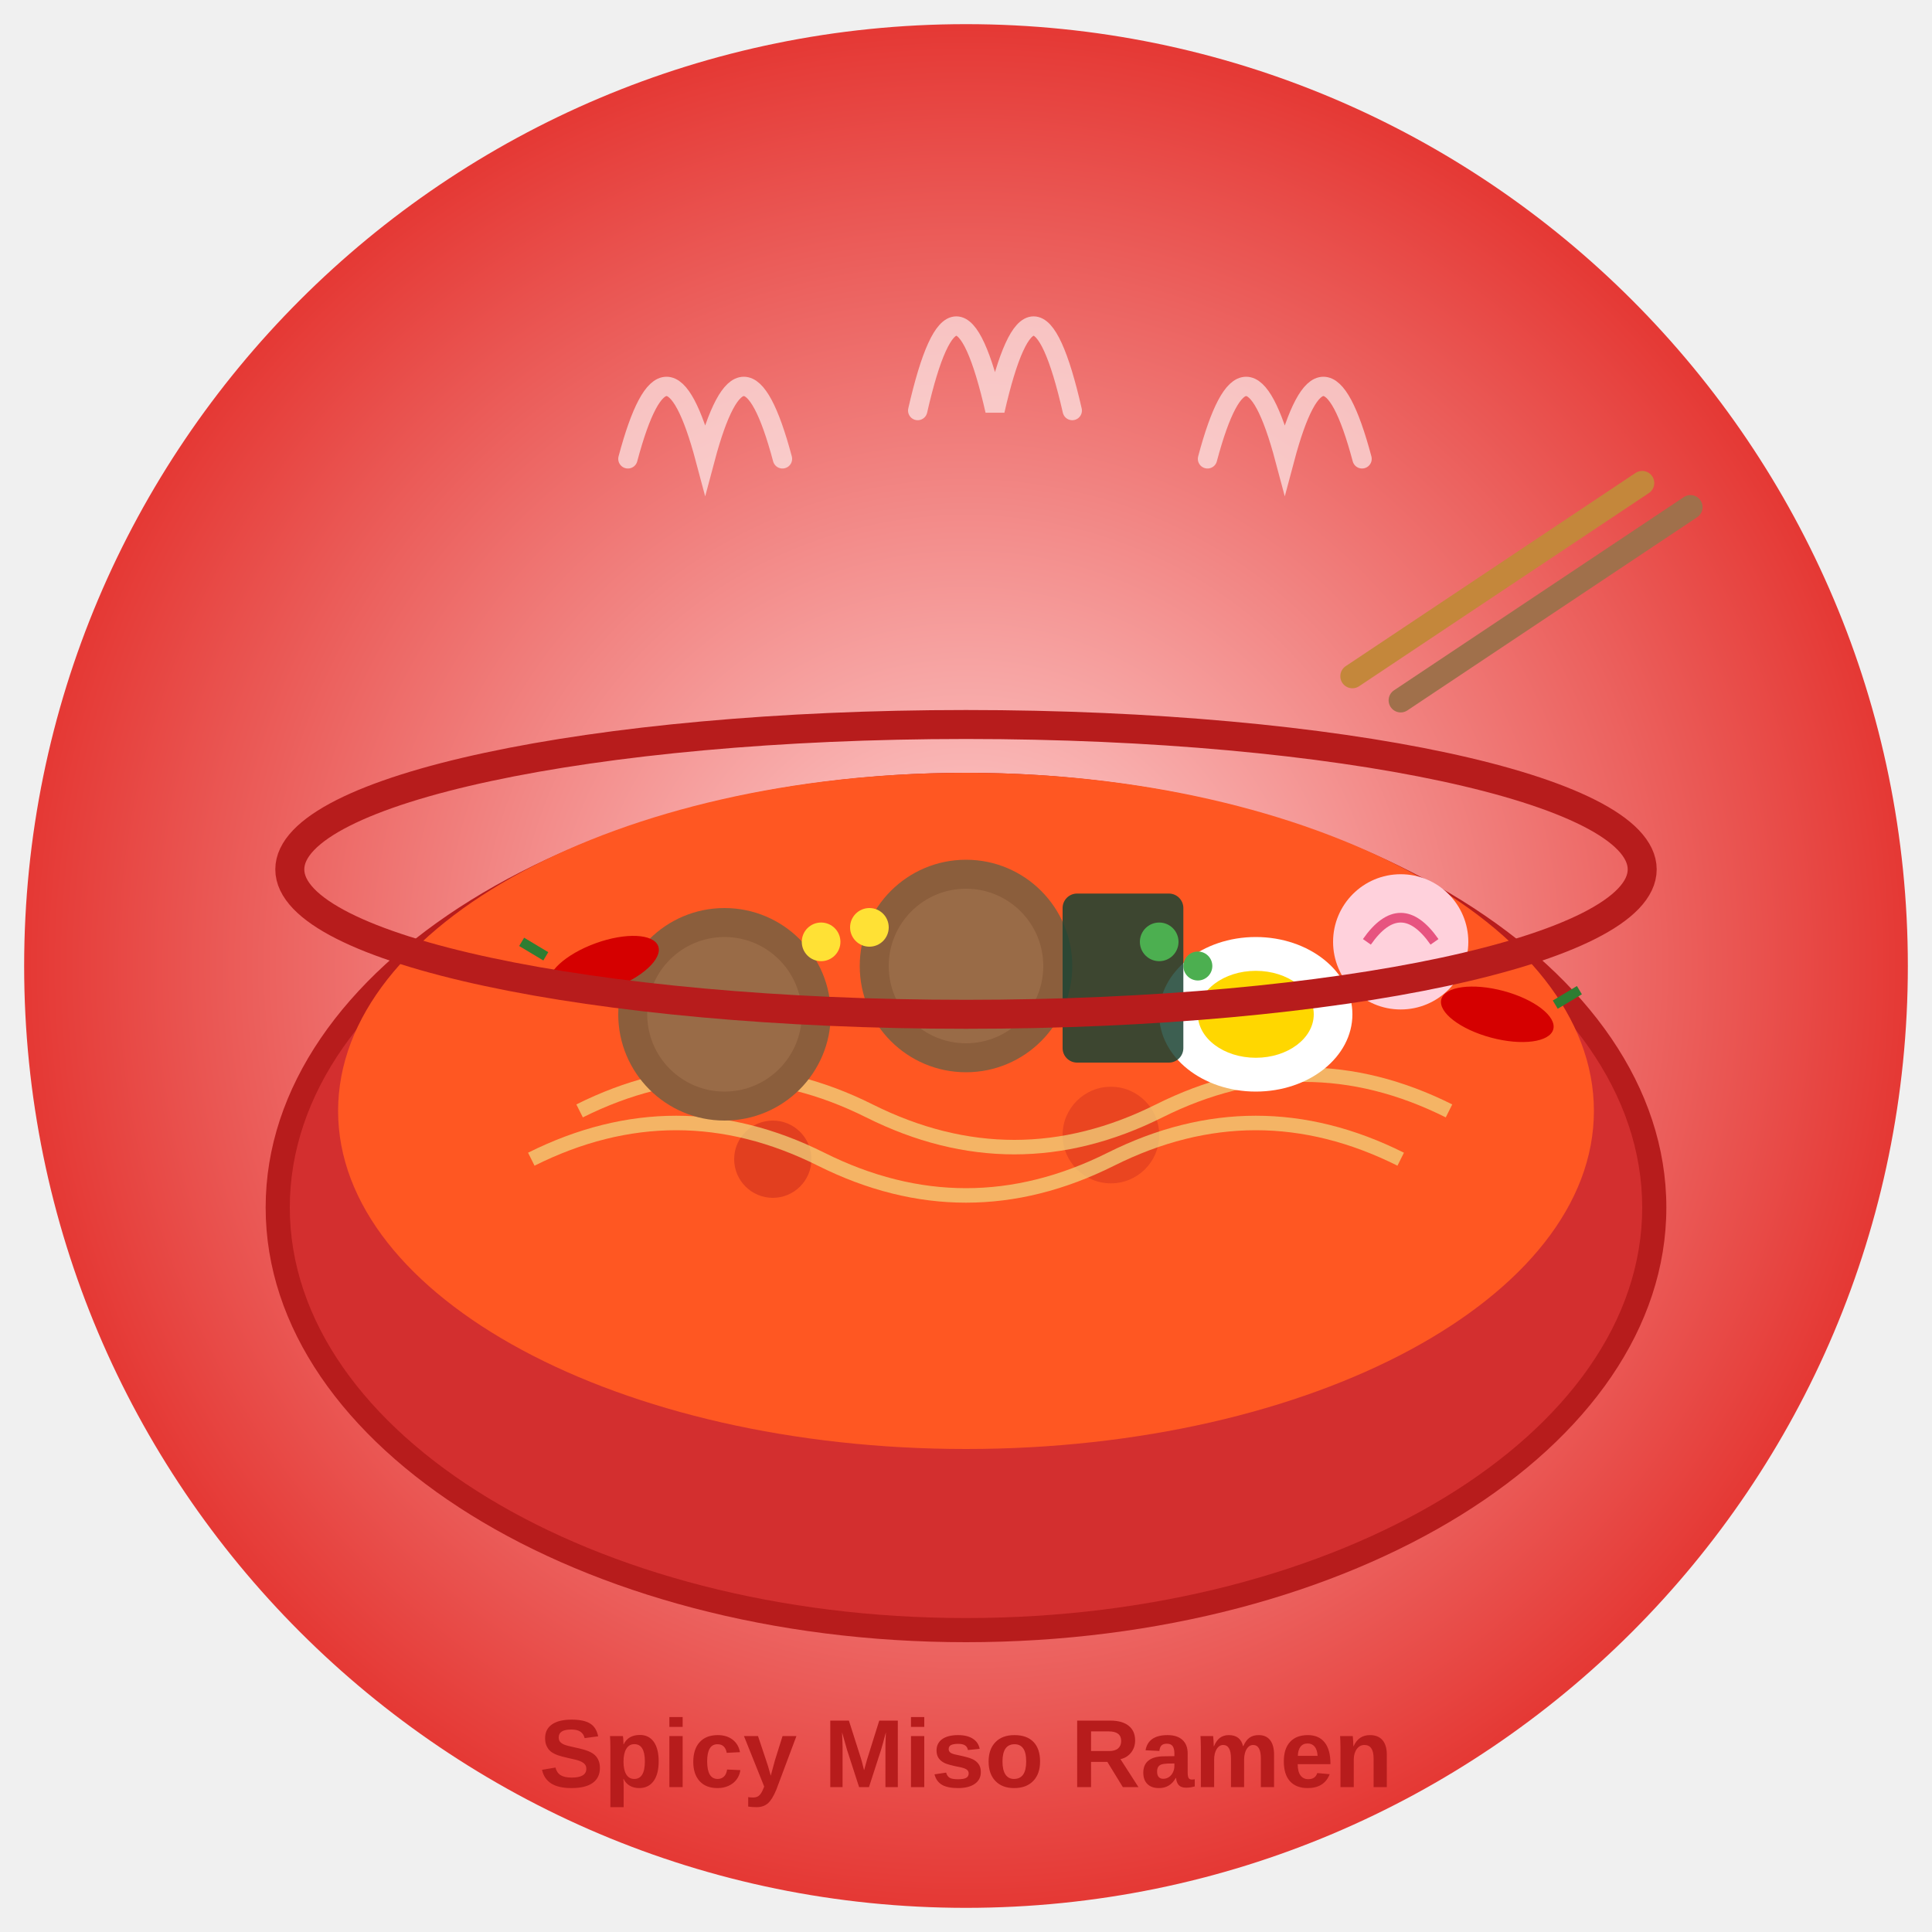
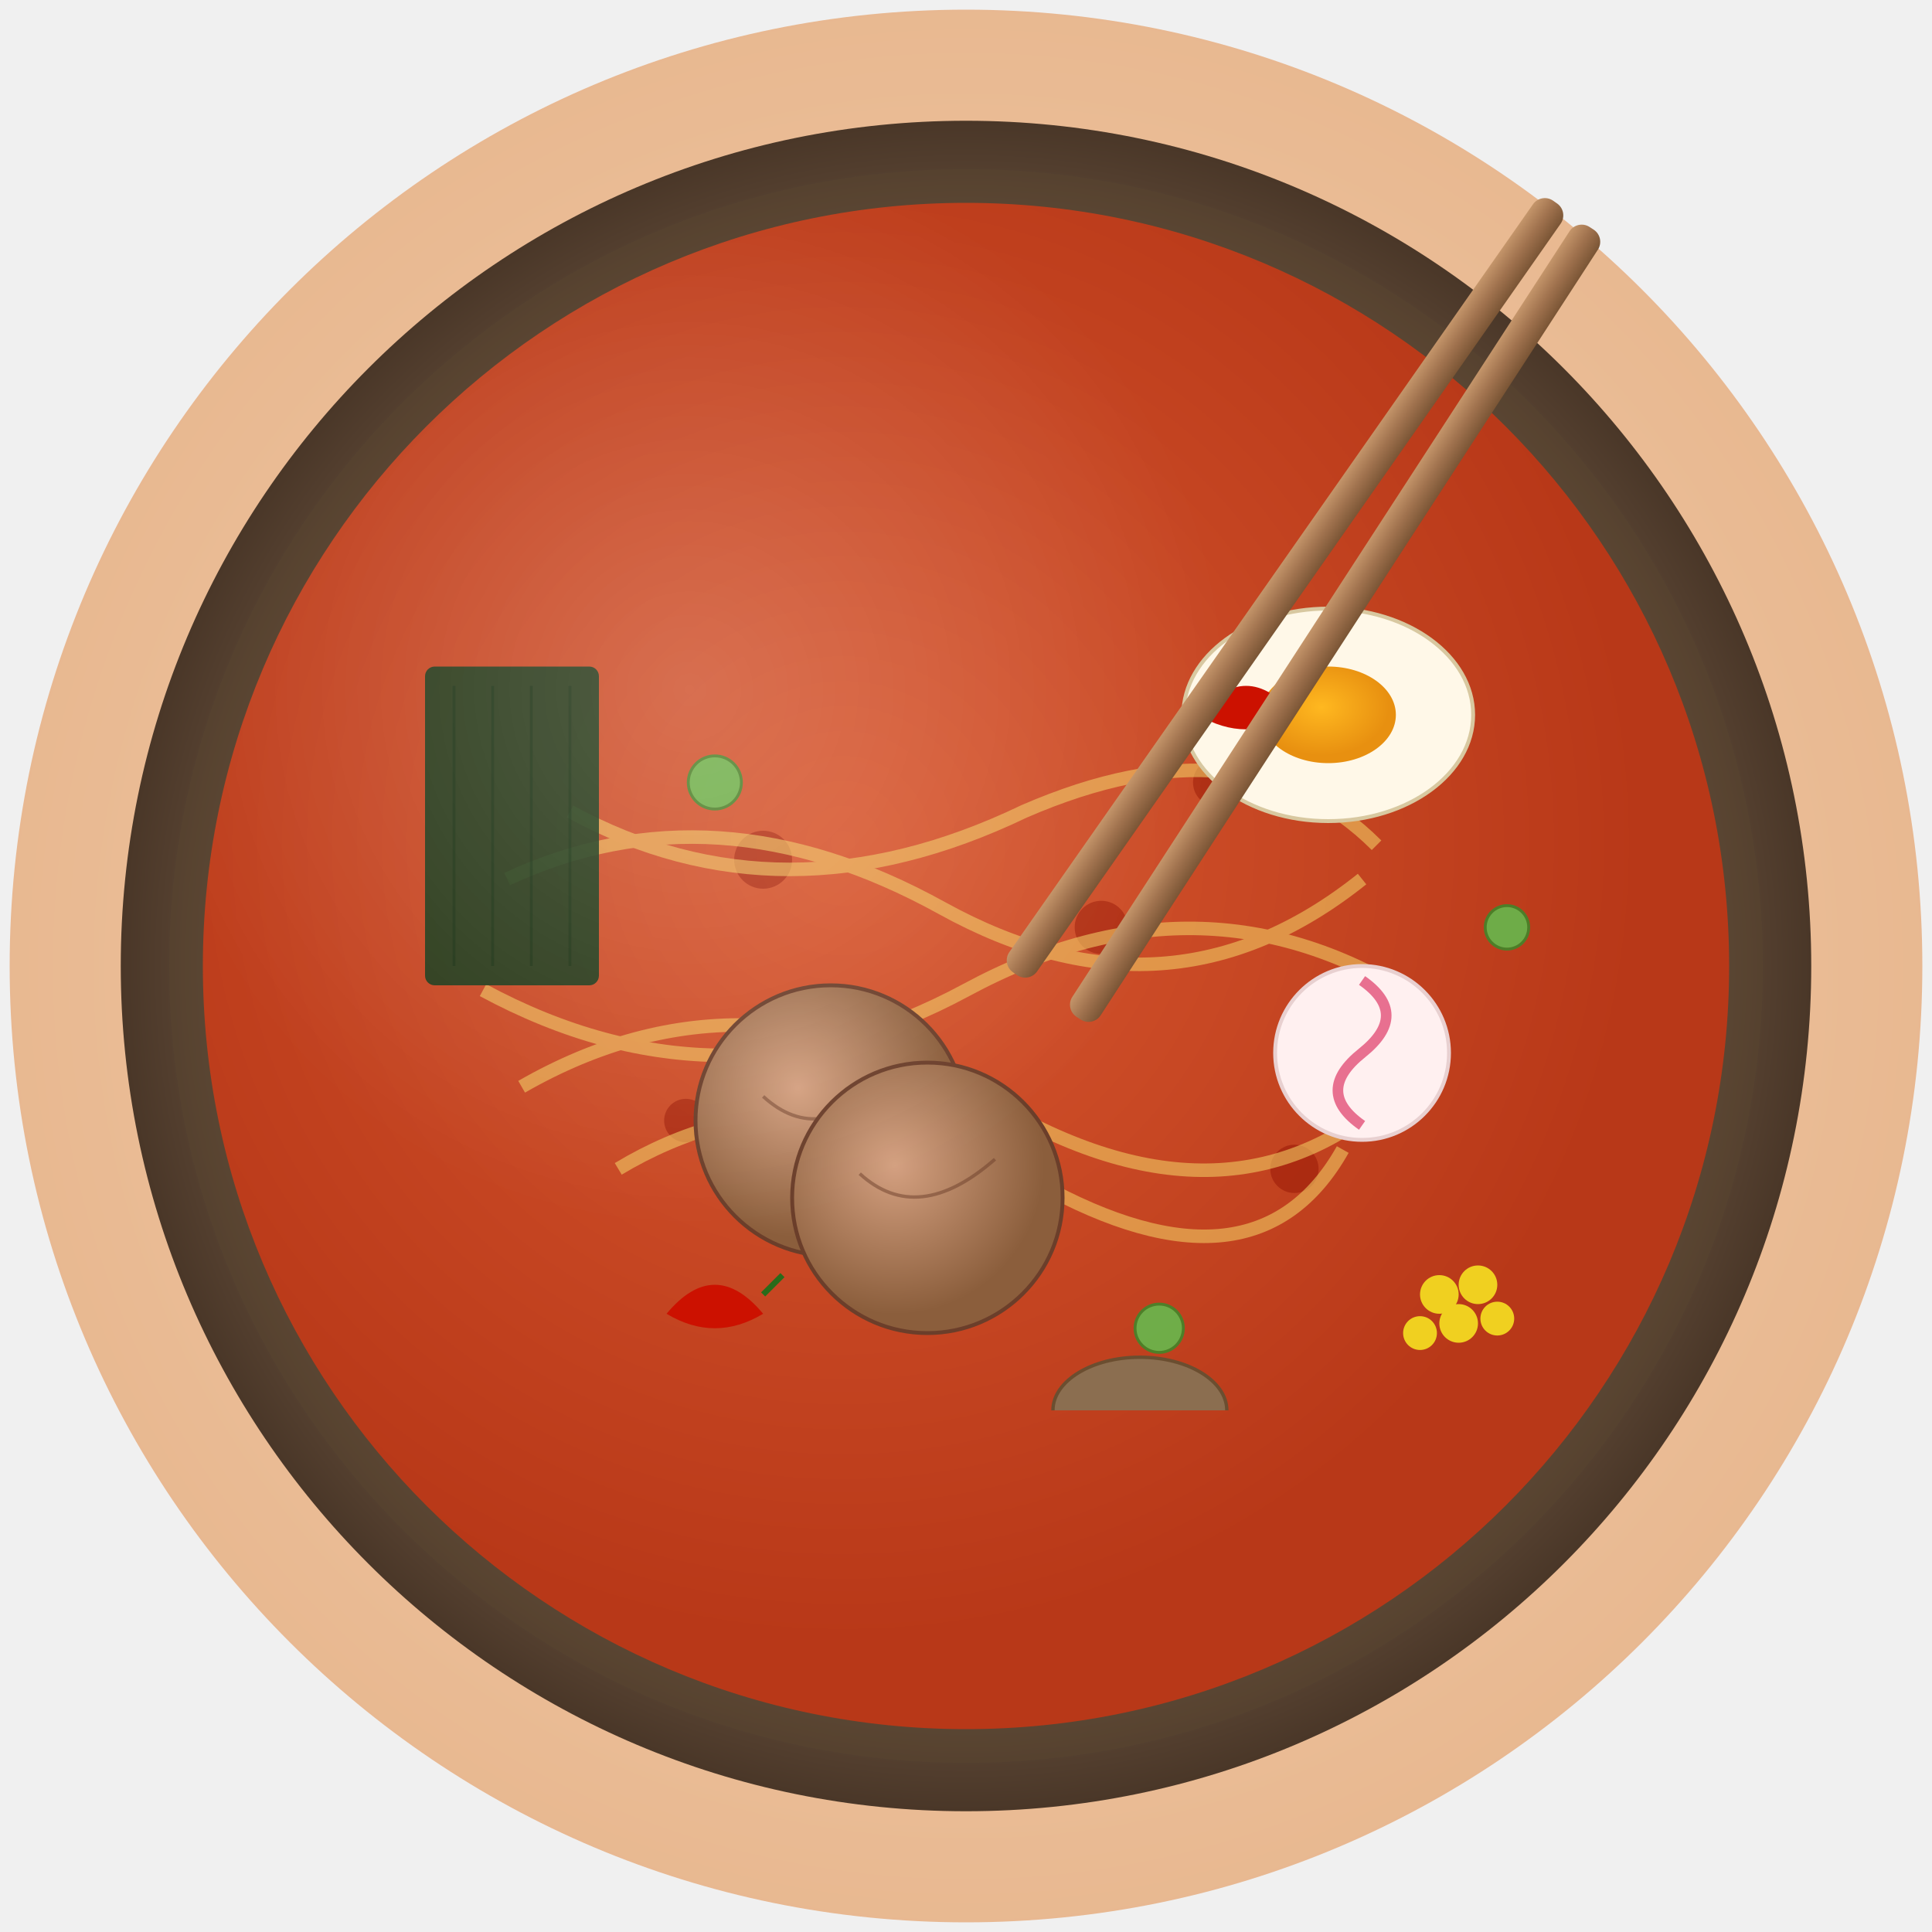
<svg xmlns="http://www.w3.org/2000/svg" viewBox="0 0 400 400">
  <defs>
-     <radialGradient id="bg" cx="50%" cy="50%" r="50%">
-       <stop offset="0%" stop-color="#FFD6D6" />
-       <stop offset="100%" stop-color="#E53935" />
+     <radialGradient id="a" cx="50%" cy="50%" r="50%">
+       <stop offset="0%" stop-color="#F5D0B0" />
+       <stop offset="100%" stop-color="#E8B890" />
+     </radialGradient>
+     <radialGradient id="b" cx="50%" cy="50%" r="50%">
+       <stop offset="0%" stop-color="#8B7355" />
+       <stop offset="80%" stop-color="#6B5340" />
+       <stop offset="100%" stop-color="#4A3728" />
+     </radialGradient>
+     <radialGradient id="c" cx="42%" cy="42%" r="52%">
+       <stop offset="0%" stop-color="#D85830" />
+       <stop offset="100%" stop-color="#B83818" />
+     </radialGradient>
+     <radialGradient id="d" cx="32%" cy="32%" r="35%">
+       <stop offset="0%" stop-color="#fff" stop-opacity=".18" />
+       <stop offset="100%" stop-color="#fff" stop-opacity="0" />
+     </radialGradient>
+     <linearGradient id="e" x1="0" y1="0" x2="1" y2="0">
+       <stop offset="0%" stop-color="#C4956A" />
+       <stop offset="50%" stop-color="#A0724E" />
+       <stop offset="100%" stop-color="#7A5535" />
+     </linearGradient>
+     <radialGradient id="f" cx="45%" cy="42%" r="50%">
+       <stop offset="0%" stop-color="#FFB820" />
+       <stop offset="100%" stop-color="#E89010" />
+     </radialGradient>
+     <radialGradient id="g" cx="38%" cy="38%" r="55%">
+       <stop offset="0%" stop-color="#D4A080" />
+       <stop offset="100%" stop-color="#8B5E3C" />
    </radialGradient>
  </defs>
-   <circle cx="200" cy="200" r="195" fill="url(#bg)" />
-   <g opacity="0.6">
-     <path d="M130,95 Q138,65 146,95 Q154,65 162,95" fill="none" stroke="#fff" stroke-width="4" stroke-linecap="round">
-       <animateTransform attributeName="transform" type="translate" values="0,0;-5,-20;0,0" dur="1.5s" repeatCount="indefinite" />
-     </path>
-     <path d="M190,85 Q198,50 206,85 Q214,50 222,85" fill="none" stroke="#fff" stroke-width="4" stroke-linecap="round">
-       <animateTransform attributeName="transform" type="translate" values="0,0;0,-22;0,0" dur="1.8s" repeatCount="indefinite" />
-     </path>
-     <path d="M250,95 Q258,65 266,95 Q274,65 282,95" fill="none" stroke="#fff" stroke-width="4" stroke-linecap="round">
-       <animateTransform attributeName="transform" type="translate" values="0,0;5,-20;0,0" dur="1.6s" repeatCount="indefinite" />
-     </path>
+   <circle cx="200" cy="200" r="198" fill="url(#a)" />
+   <circle cx="200" cy="200" r="175" fill="url(#b)" />
+   <circle cx="200" cy="200" r="165" fill="#5A4530" opacity=".4" />
+   <circle cx="200" cy="200" r="158" fill="url(#c)" />
+   <g fill="#901000" opacity=".45">
+     <circle cx="158" cy="178" r="6" />
+     <circle cx="228" cy="192" r="5.5" />
+     <circle cx="188" cy="262" r="7" />
+     <circle cx="268" cy="242" r="5" />
+     <circle cx="142" cy="232" r="4.5" />
+     <circle cx="252" cy="162" r="5" />
  </g>
-   <ellipse cx="200" cy="250" rx="145" ry="90" fill="#B71C1C" />
-   <ellipse cx="200" cy="250" rx="140" ry="85" fill="#D32F2F" />
-   <ellipse cx="200" cy="230" rx="130" ry="70" fill="#FF5722" />
-   <circle cx="160" cy="240" r="8" fill="#B71C1C" opacity="0.4" />
-   <circle cx="230" cy="235" r="10" fill="#B71C1C" opacity="0.3" />
-   <g stroke="#F0DC82" stroke-width="3" fill="none" opacity="0.7">
-     <path d="M120,230 Q150,215 180,230 Q210,245 240,230 Q270,215 300,230" />
-     <path d="M110,240 Q140,225 170,240 Q200,255 230,240 Q260,225 290,240" />
+   <g fill="none" stroke="#F0C860" stroke-width="2.8" opacity=".6">
+     <path d="M105,182Q148,162 195,188Q242,214 282,182" />
+     <path d="M100,205Q150,232 200,205Q250,178 295,208" />
+     <path d="M108,225Q155,198 205,228Q255,258 290,225" />
+     <path d="M128,242Q168,218 215,245Q260,270 278,238" />
+     <path d="M118,168Q162,192 212,168Q258,148 285,175" />
  </g>
-   <circle cx="150" cy="210" r="22" fill="#8B5E3C" />
-   <circle cx="150" cy="210" r="16" fill="#A0704B" opacity="0.7" />
-   <circle cx="200" cy="200" r="22" fill="#8B5E3C" />
-   <circle cx="200" cy="200" r="16" fill="#A0704B" opacity="0.7" />
-   <ellipse cx="260" cy="210" rx="20" ry="16" fill="#FFF" />
-   <ellipse cx="260" cy="210" rx="12" ry="9" fill="#FFD700" />
-   <circle cx="290" cy="195" r="14" fill="#FFD1DC" />
-   <path d="M283,195 Q290,185 297,195" fill="none" stroke="#E75480" stroke-width="2" />
-   <g fill="#D50000">
-     <ellipse cx="125" cy="200" rx="12" ry="5" transform="rotate(-20,125,200)" />
-     <line x1="113" y1="198" x2="108" y2="195" stroke="#2E7D32" stroke-width="2" />
-     <ellipse cx="310" cy="210" rx="12" ry="5" transform="rotate(15,310,210)" />
-     <line x1="322" y1="208" x2="327" y2="205" stroke="#2E7D32" stroke-width="2" />
+   <rect x="88" y="138" width="36" height="66" rx="2" fill="#1A3A1A" opacity=".9" />
+   <g stroke="#0D2A0D" stroke-width=".6" opacity=".4">
+     <line x1="94" y1="142" x2="94" y2="200" />
+     <line x1="102" y1="142" x2="102" y2="200" />
+     <line x1="110" y1="142" x2="110" y2="200" />
+     <line x1="118" y1="142" x2="118" y2="200" />
  </g>
-   <rect x="220" y="185" width="25" height="35" rx="3" fill="#1B4332" opacity="0.85" />
-   <circle cx="240" cy="195" r="4" fill="#4CAF50" />
-   <circle cx="248" cy="200" r="3" fill="#4CAF50" />
-   <circle cx="170" cy="195" r="4" fill="#FFE135" />
-   <circle cx="180" cy="192" r="4" fill="#FFE135" />
-   <ellipse cx="200" cy="180" rx="140" ry="30" fill="none" stroke="#B71C1C" stroke-width="6" />
-   <line x1="280" y1="140" x2="340" y2="100" stroke="#C4873B" stroke-width="5" stroke-linecap="round" />
-   <line x1="290" y1="145" x2="350" y2="105" stroke="#A0704B" stroke-width="5" stroke-linecap="round" />
-   <text x="200" y="370" text-anchor="middle" font-family="Arial,sans-serif" font-size="20" font-weight="bold" fill="#B71C1C">Spicy Miso Ramen</text>
+   <circle cx="172" cy="232" r="28" fill="url(#g)" stroke="#6B3E2A" stroke-width=".8" />
+   <path d="M158,227Q170,238 184,223" fill="none" stroke="#6B3E2A" stroke-width=".7" opacity=".5" />
+   <circle cx="192" cy="248" r="28" fill="url(#g)" stroke="#6B3E2A" stroke-width=".8" />
+   <path d="M178,243Q190,254 206,240" fill="none" stroke="#6B3E2A" stroke-width=".7" opacity=".5" />
+   <ellipse cx="275" cy="148" rx="30" ry="22" fill="#FFF8E8" stroke="#D8C8A0" stroke-width=".8" />
+   <ellipse cx="275" cy="148" rx="14" ry="10" fill="url(#f)" />
+   <circle cx="282" cy="218" r="18" fill="#FFF0F0" stroke="#E8D0D0" stroke-width=".8" />
+   <path d="M282,203Q292,210 282,218Q272,226 282,233" fill="none" stroke="#E87090" stroke-width="2.2" />
+   <path d="M218,292A18,11 0 0,1 254,292" fill="#8B6E50" stroke="#6B4E30" stroke-width=".7" />
+   <g fill="#F0D020">
+     <circle cx="298" cy="268" r="4" />
+     <circle cx="306" cy="266" r="4" />
+     <circle cx="302" cy="274" r="4" />
+     <circle cx="294" cy="276" r="3.5" />
+     <circle cx="310" cy="273" r="3.5" />
+   </g>
+   <path d="M138,272Q148,260 158,272Q148,278 138,272Z" fill="#CC1100" />
+   <path d="M158,268L162,264" stroke="#2A6B1A" stroke-width="1.2" fill="none" />
+   <path d="M248,148Q258,136 268,148Q258,154 248,148Z" fill="#CC1100" />
+   <path d="M268,144L272,140" stroke="#2A6B1A" stroke-width="1.2" fill="none" />
+   <g fill="#60C050" stroke="#3A8A2A" stroke-width=".6" opacity=".85">
+     <circle cx="148" cy="162" r="5.5" />
+     <circle cx="240" cy="275" r="5" />
+     <circle cx="312" cy="192" r="4.5" />
+   </g>
+   <circle cx="200" cy="200" r="158" fill="url(#d)" />
+   <rect x="285" y="48" width="7" height="195" rx="3" fill="url(#e)" transform="rotate(35,315,98)" />
+   <rect x="295" y="52" width="7" height="195" rx="3" fill="url(#e)" transform="rotate(33,322,102)" />
</svg>
